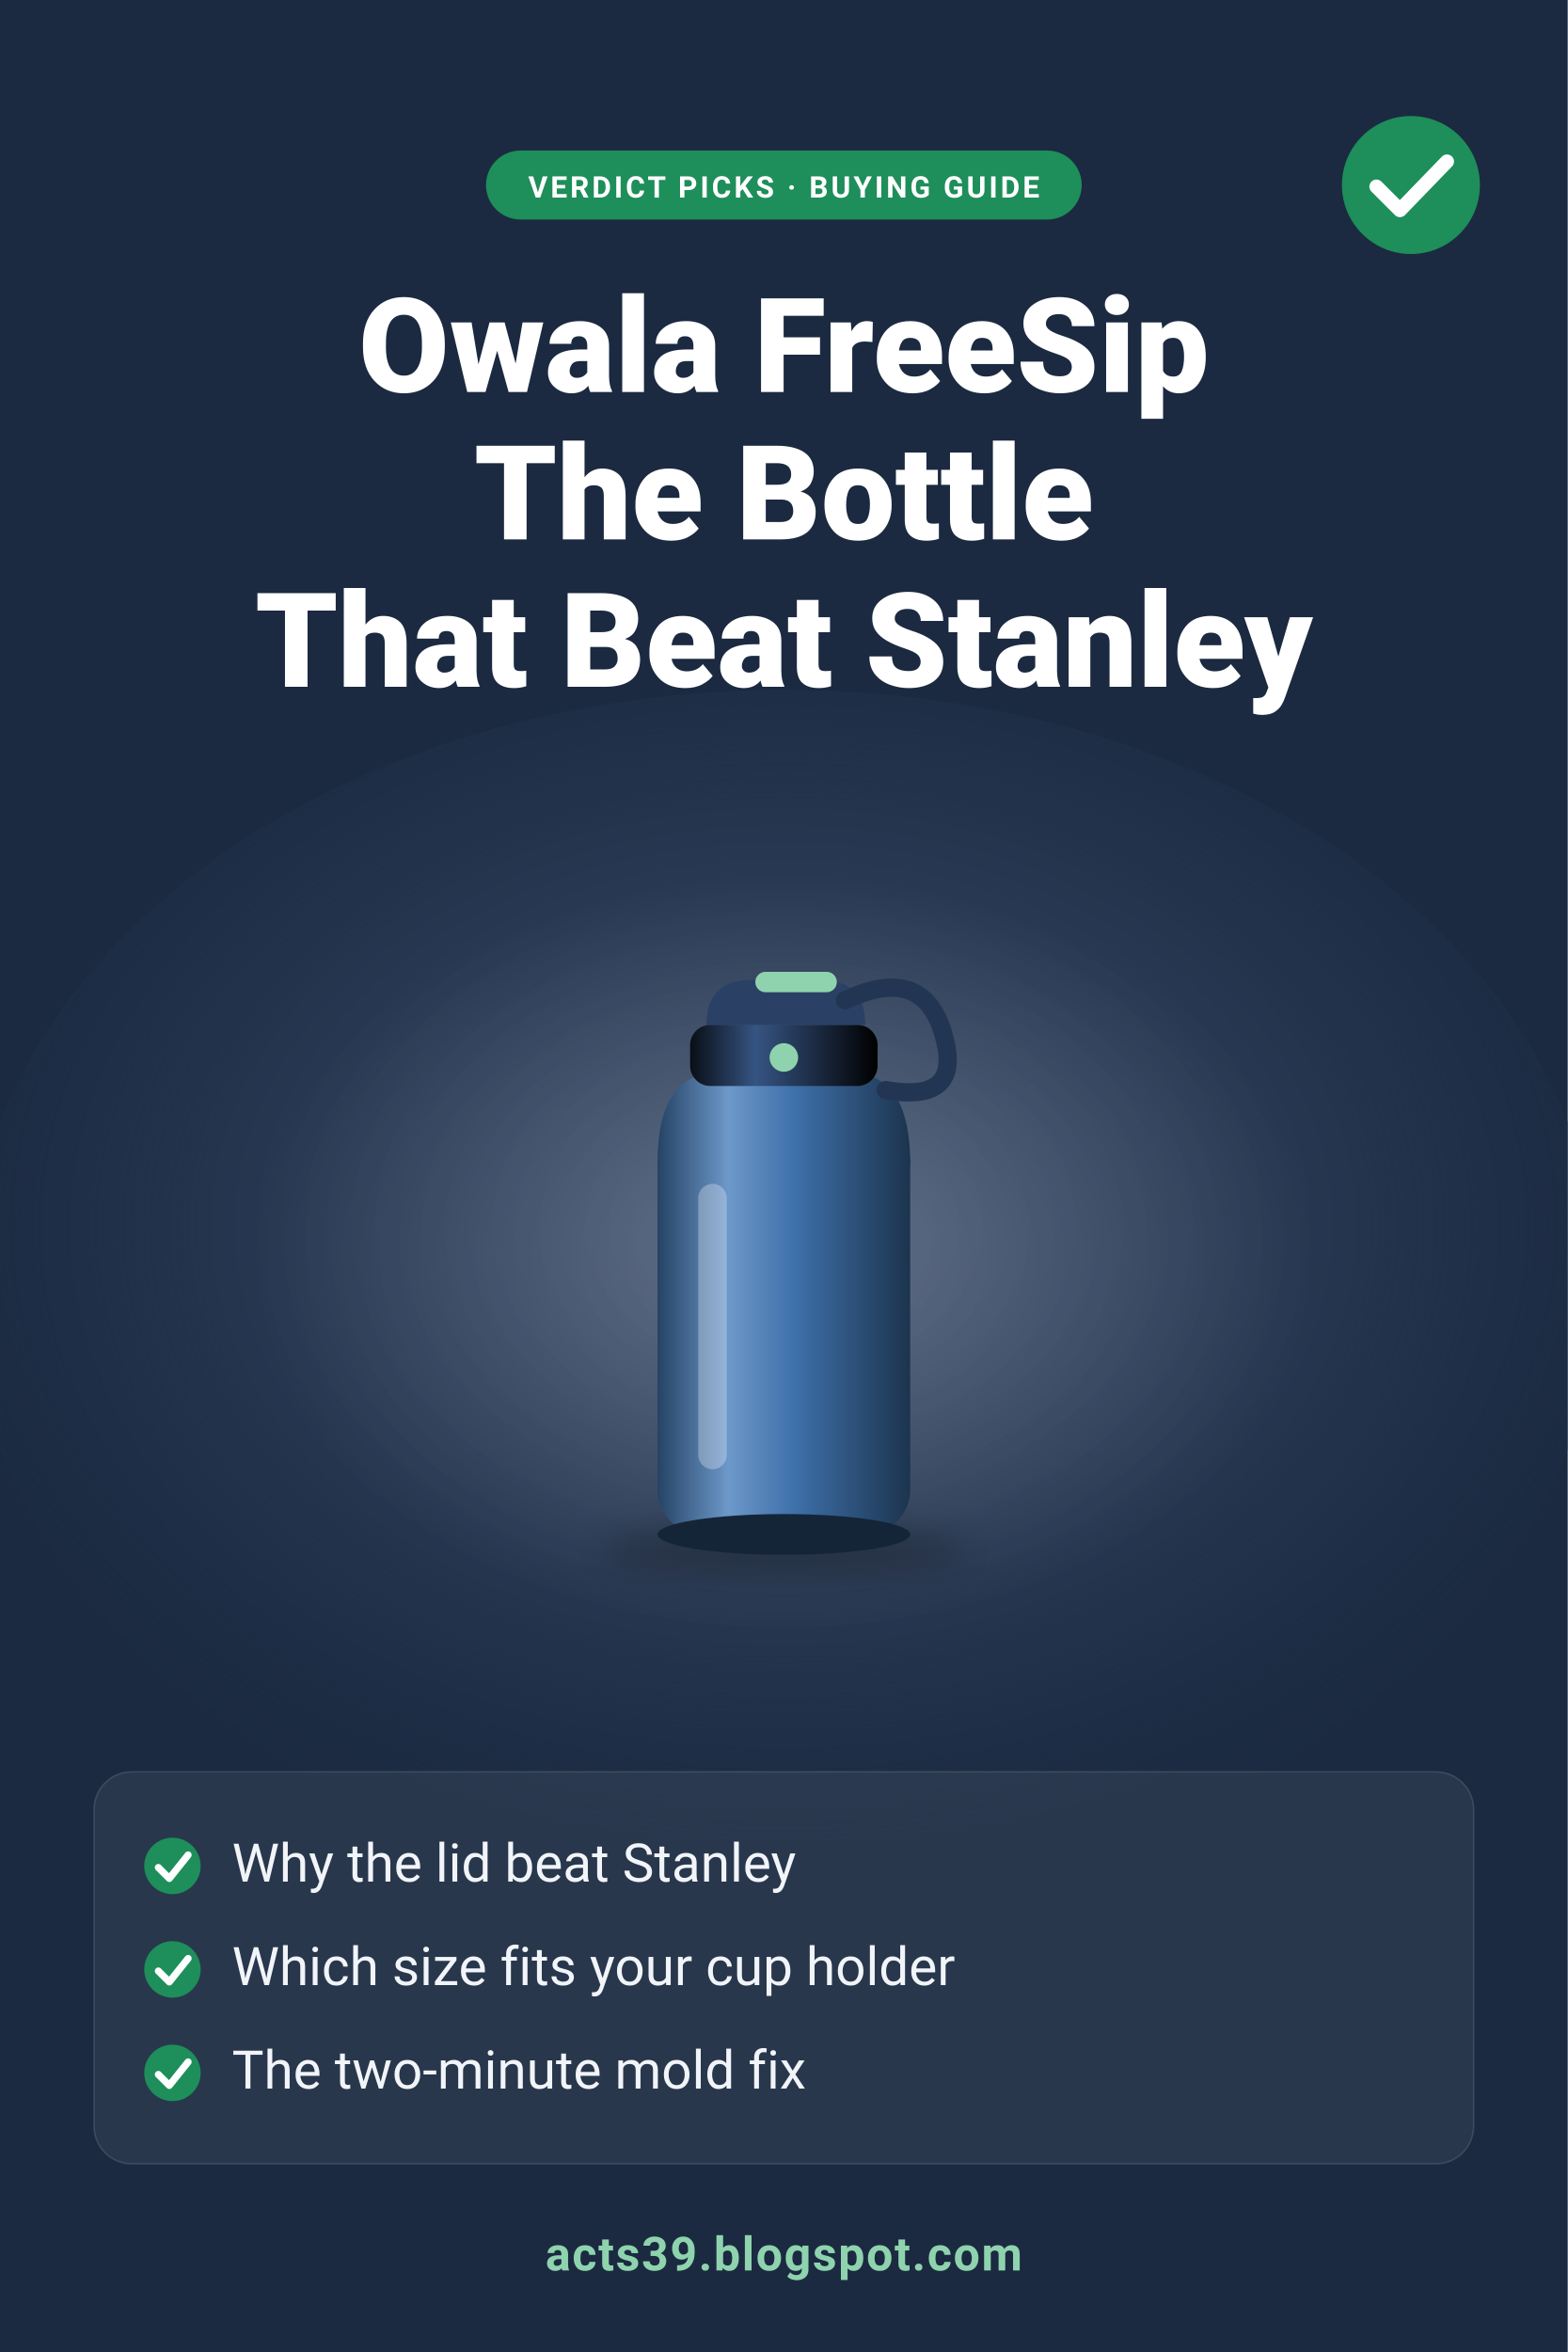
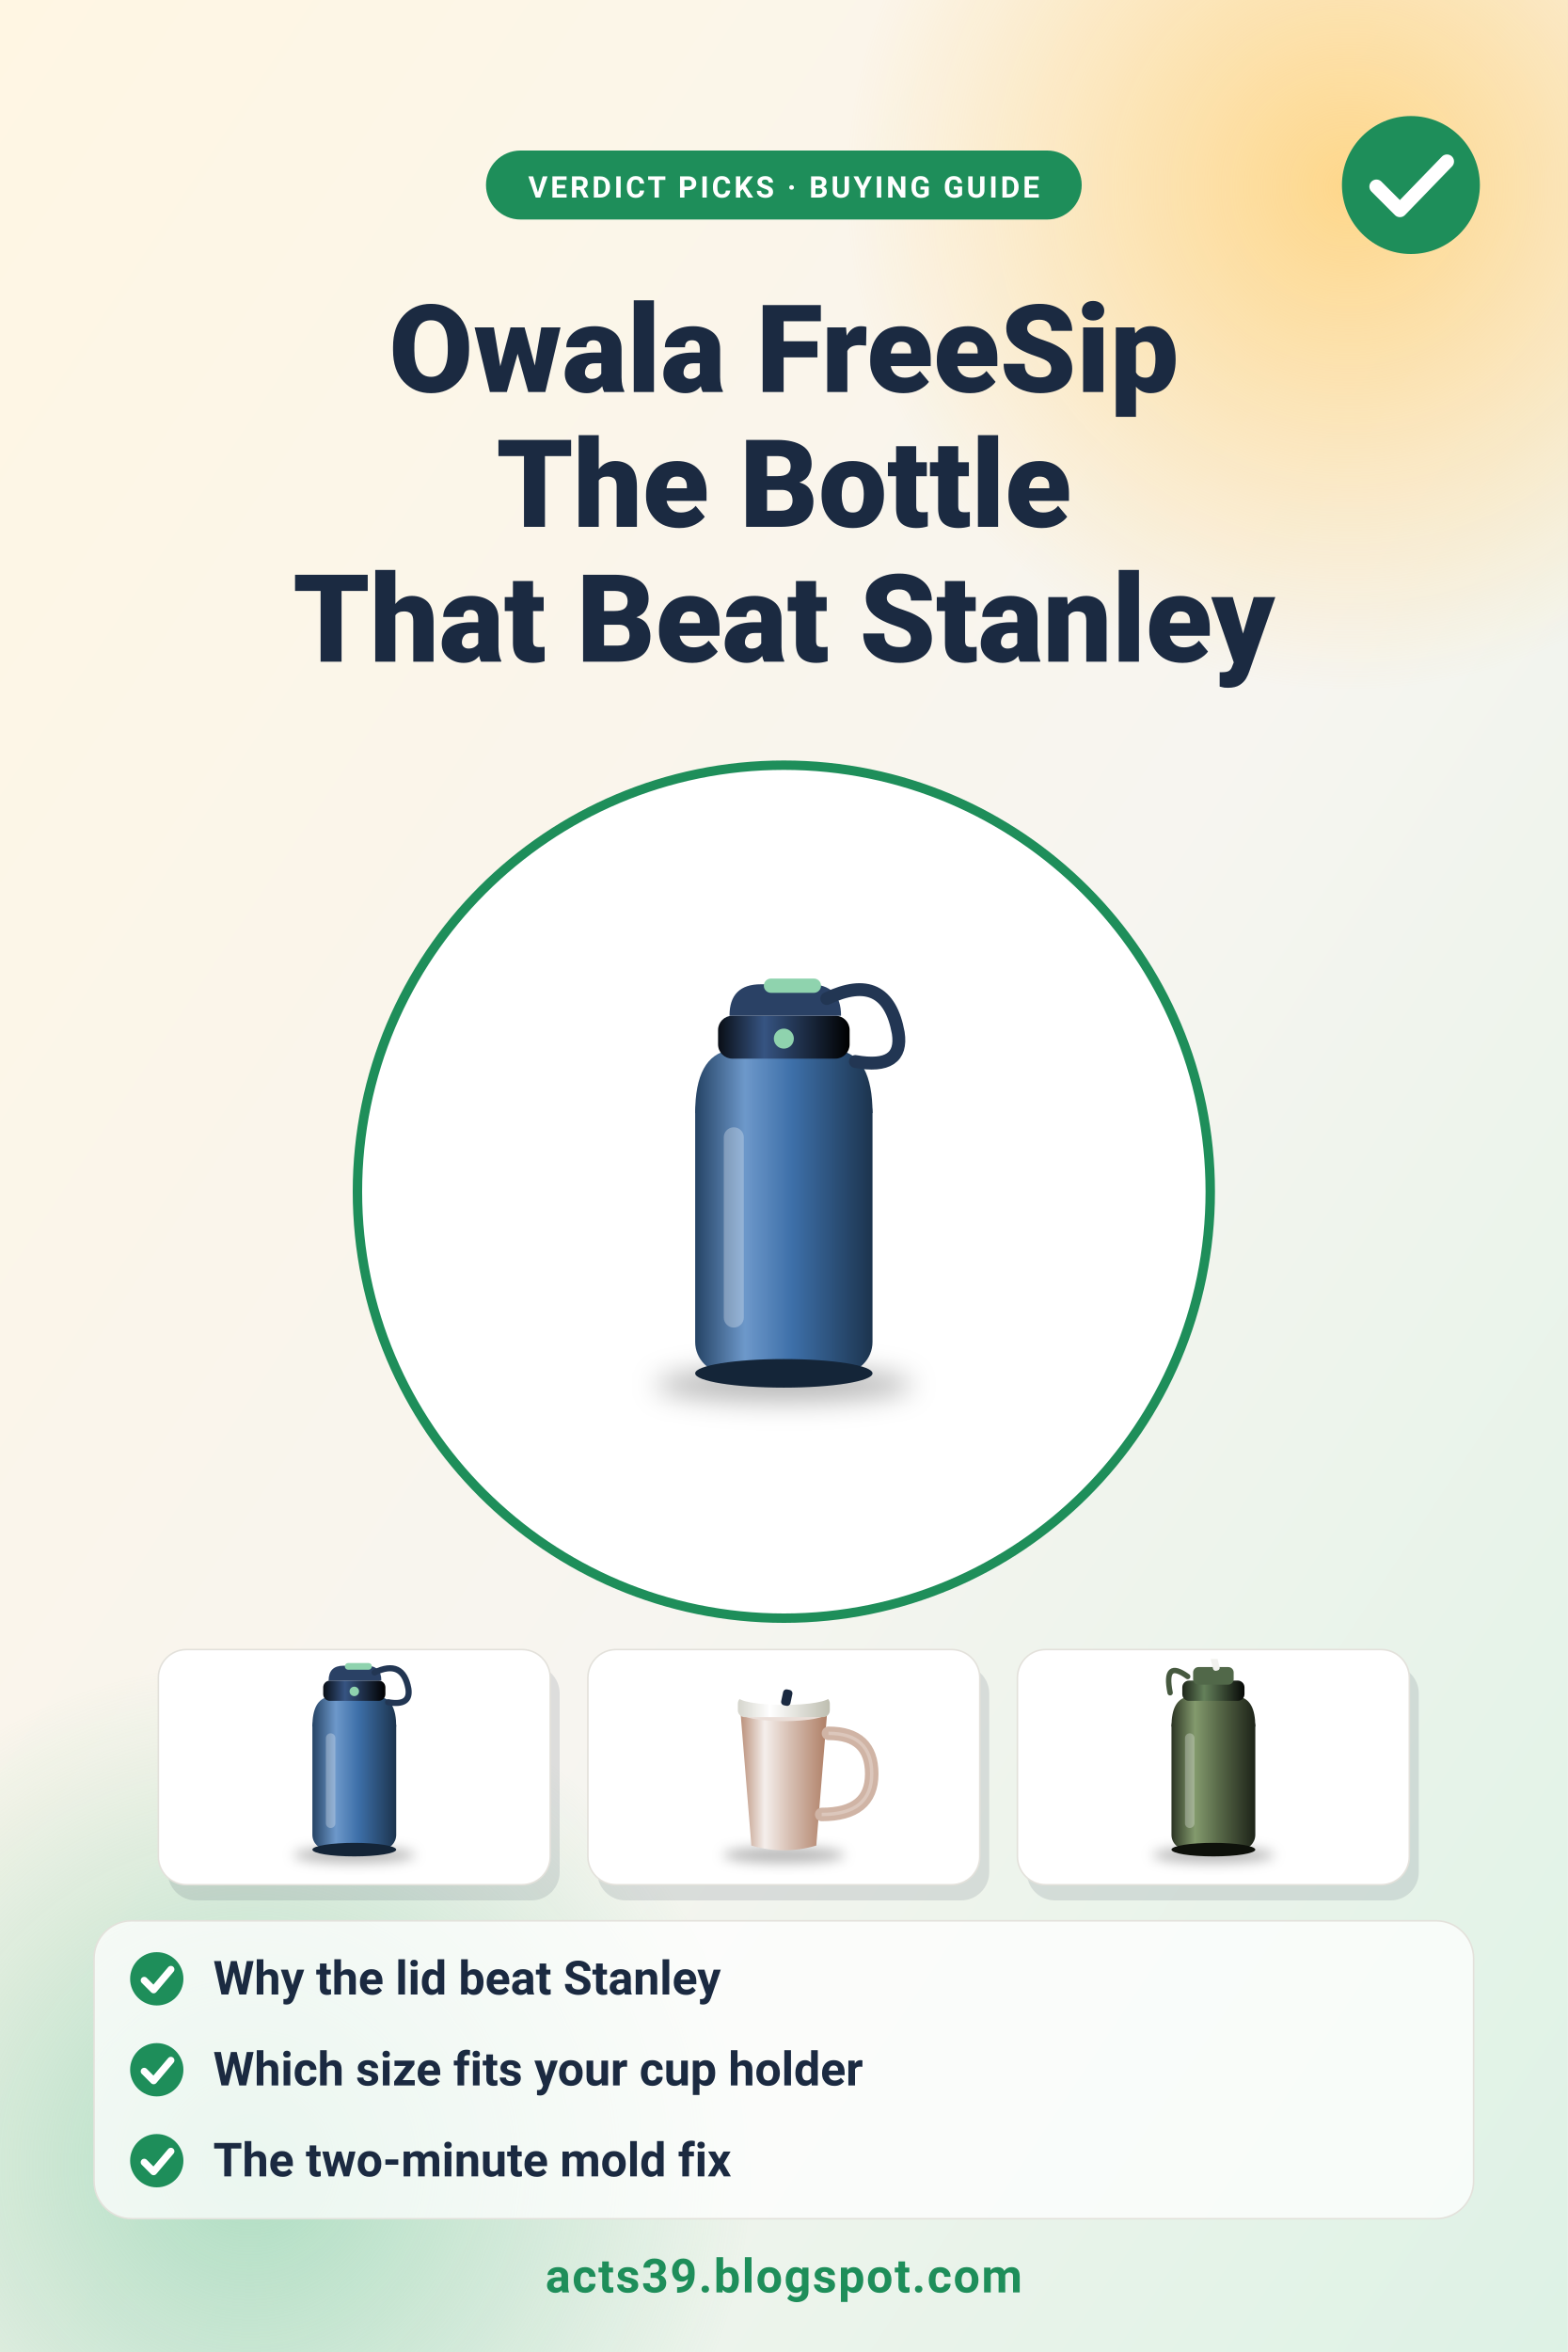
<svg xmlns="http://www.w3.org/2000/svg" viewBox="0 0 1000 1500" role="img" aria-label="Owala FreeSip review — Verdict Picks best-seller story">
  <defs>
-     <radialGradient id="pin-spot" cx="50%" cy="45%" r="60%">
-       <stop offset="0" stop-color="#3A4D6B" />
-       <stop offset="0.6" stop-color="#24344D" />
-       <stop offset="1" stop-color="#1B2A41" stop-opacity="0" />
+     <linearGradient id="bp-bg" x1="0" y1="0" x2="1" y2="1">
+       <stop offset="0" stop-color="#FFF6E3" />
+       <stop offset="0.55" stop-color="#F7F5F0" />
+       <stop offset="1" stop-color="#DDF2E5" />
+     </linearGradient>
+     <radialGradient id="bp-sun" cx="50%" cy="50%" r="50%">
+       <stop offset="0" stop-color="#FFD27A" stop-opacity="0.85" />
+       <stop offset="1" stop-color="#FFD27A" stop-opacity="0" />
    </radialGradient>
-     <radialGradient id="pin-halo" cx="50%" cy="50%" r="50%">
-       <stop offset="0" stop-color="#ffffff" stop-opacity="0.22" />
-       <stop offset="1" stop-color="#ffffff" stop-opacity="0" />
+     <radialGradient id="bp-leaf" cx="50%" cy="50%" r="50%">
+       <stop offset="0" stop-color="#8FD3AE" stop-opacity="0.7" />
+       <stop offset="1" stop-color="#8FD3AE" stop-opacity="0" />
    </radialGradient>
  </defs>
-   <rect width="1000" height="1500" fill="#1B2A41" />
-   <ellipse cx="500" cy="820" rx="520" ry="380" fill="url(#pin-spot)" />
-   <ellipse cx="500" cy="800" rx="340" ry="240" fill="url(#pin-halo)" />
+   <rect width="1000" height="1500" fill="url(#bp-bg)" />
+   <circle cx="860" cy="120" r="320" fill="url(#bp-sun)" />
+   <circle cx="160" cy="1380" r="320" fill="url(#bp-leaf)" />
  <g font-family="-apple-system,Segoe UI,Roboto,Helvetica,Arial,sans-serif">
    <rect x="310" y="96" width="380" height="44" rx="22" fill="#1E8E5A" />
    <text x="500" y="126" text-anchor="middle" font-size="19" font-weight="700" fill="#fff" letter-spacing="1.8">VERDICT PICKS · BUYING GUIDE</text>
-     <text x="500" y="250" text-anchor="middle" font-size="84" font-weight="800" fill="#fff">Owala FreeSip</text>
-     <text x="500" y="344" text-anchor="middle" font-size="84" font-weight="800" fill="#fff">The Bottle</text>
-     <text x="500" y="438" text-anchor="middle" font-size="84" font-weight="800" fill="#fff">That Beat Stanley</text>
-     <g transform="translate(110 560) scale(1.3)">
-       <defs>
-         <radialGradient id="pin-bg" cx="50%" cy="38%" r="72%">
-           <stop offset="0" stop-color="#ffffff" />
-           <stop offset="0.7" stop-color="#f3f3f1" />
-           <stop offset="1" stop-color="#e4e4e1" />
-         </radialGradient>
-         <filter id="pin-blur" x="-30%" y="-80%" width="160%" height="300%">
-           <feGaussianBlur stdDeviation="9" />
-         </filter>
-         <filter id="pin-soft" x="-20%" y="-20%" width="140%" height="140%">
-           <feGaussianBlur stdDeviation="2.2" />
-         </filter>
-         <filter id="pin-glow" x="-50%" y="-50%" width="200%" height="200%">
-           <feGaussianBlur stdDeviation="5" />
-         </filter>
-         <linearGradient id="pin-front" x1="0" y1="0" x2="0.35" y2="1">
-           <stop offset="0" stop-color="#5688c2" />
+     <text x="500" y="250" text-anchor="middle" font-size="78" font-weight="800" fill="#1B2A41">Owala FreeSip</text>
+     <text x="500" y="336" text-anchor="middle" font-size="78" font-weight="800" fill="#1B2A41">The Bottle</text>
+     <text x="500" y="422" text-anchor="middle" font-size="78" font-weight="800" fill="#1B2A41">That Beat Stanley</text>
+   </g>
+   <circle cx="500" cy="760" r="272" fill="#fff" />
+   <circle cx="500" cy="760" r="272" fill="none" stroke="#1E8E5A" stroke-width="6" />
+   <g transform="translate(226.3158 582.1053) scale(0.9122807)">
+     <defs>
+       <radialGradient id="bphero-bg" cx="50%" cy="38%" r="72%">
+         <stop offset="0" stop-color="#ffffff" />
+         <stop offset="0.7" stop-color="#f3f3f1" />
+         <stop offset="1" stop-color="#e4e4e1" />
+       </radialGradient>
+       <filter id="bphero-blur" x="-30%" y="-80%" width="160%" height="300%">
+         <feGaussianBlur stdDeviation="9" />
+       </filter>
+       <filter id="bphero-soft" x="-20%" y="-20%" width="140%" height="140%">
+         <feGaussianBlur stdDeviation="2.2" />
+       </filter>
+       <filter id="bphero-glow" x="-50%" y="-50%" width="200%" height="200%">
+         <feGaussianBlur stdDeviation="5" />
+       </filter>
+       <linearGradient id="bphero-front" x1="0" y1="0" x2="0.35" y2="1">
+         <stop offset="0" stop-color="#5688c2" />
+         <stop offset="0.55" stop-color="#3D6FA8" />
+         <stop offset="1" stop-color="#315986" />
+       </linearGradient>
+       <linearGradient id="bphero-side" x1="0" y1="0" x2="1" y2="1">
+         <stop offset="0" stop-color="#356092" />
+         <stop offset="1" stop-color="#223e5d" />
+       </linearGradient>
+       <linearGradient id="bphero-top" x1="0" y1="0" x2="1" y2="1">
+         <stop offset="0" stop-color="#8badd5" />
+         <stop offset="1" stop-color="#477ebc" />
+       </linearGradient>
+       <radialGradient id="bphero-dome" cx="38%" cy="32%" r="75%">
+         <stop offset="0" stop-color="#83a8d2" />
+         <stop offset="0.6" stop-color="#3D6FA8" />
+         <stop offset="1" stop-color="#2a4c74" />
+       </radialGradient>
+       <linearGradient id="bphero-gloss" x1="0" y1="0" x2="1" y2="1">
+         <stop offset="0" stop-color="#ffffff" stop-opacity="0.55" />
+         <stop offset="0.5" stop-color="#ffffff" stop-opacity="0.05" />
+         <stop offset="1" stop-color="#ffffff" stop-opacity="0" />
+       </linearGradient>
+       <linearGradient id="bphero-screen" x1="0" y1="0" x2="1" y2="1">
+         <stop offset="0" stop-color="#1d2a3a" />
+         <stop offset="1" stop-color="#060a10" />
+       </linearGradient>
+       <linearGradient id="bphero-metal" x1="0" y1="0" x2="1" y2="0">
+         <stop offset="0" stop-color="#d9d9d6" />
+         <stop offset="0.35" stop-color="#f4f4f2" />
+         <stop offset="0.65" stop-color="#bdbdb9" />
+         <stop offset="1" stop-color="#e6e6e3" />
+       </linearGradient>
+       <linearGradient id="bphero-accent" x1="0" y1="0" x2="0" y2="1">
+         <stop offset="0" stop-color="#c6e9d6" />
+         <stop offset="1" stop-color="#63c28e" />
+       </linearGradient>
+       <linearGradient id="bphero-lens" x1="0" y1="0" x2="1" y2="1">
+         <stop offset="0" stop-color="#5a6470" />
+         <stop offset="0.45" stop-color="#1c2129" />
+         <stop offset="0.55" stop-color="#2b323c" />
+         <stop offset="1" stop-color="#0c0f14" />
+       </linearGradient>
+     </defs>
+     <ellipse cx="300" cy="330" rx="90" ry="12" fill="#000" opacity="0.28" filter="url(#bphero-blur)" />
+     <linearGradient id="bphero-cyl" x1="0" y1="0" x2="1" y2="0">
+       <stop offset="0" stop-color="#254365" />
+       <stop offset="0.28" stop-color="#6d98ca" />
+       <stop offset="0.55" stop-color="#3D6FA8" />
+       <stop offset="1" stop-color="#1c344e" />
+     </linearGradient>
+     <linearGradient id="bphero-lidg" x1="0" y1="0" x2="1" y2="0">
+       <stop offset="0" stop-color="#090e16" />
+       <stop offset="0.35" stop-color="#365482" />
+       <stop offset="1" stop-color="#000000" />
+     </linearGradient>
+     <rect x="238" y="118" width="124" height="204" rx="22" fill="url(#bphero-cyl)" />
+     <ellipse cx="300" cy="322" rx="62" ry="10" fill="#142538" />
+     <path d="M 238 140 Q 238 100 262 96 L 338 96 Q 362 100 362 140" fill="url(#bphero-cyl)" />
+     <rect x="254" y="72" width="92" height="30" rx="10" fill="url(#bphero-lidg)" />
+     <path d="M 262 72 Q 262 50 284 50 L 318 50 Q 340 50 340 72 Z" fill="#2a4165" />
+     <rect x="286" y="46" width="40" height="10" rx="5" fill="#8FD3AE" />
+     <path d="M 330 60 Q 372 40 380 84 Q 384 110 350 104" fill="none" stroke="#223653" stroke-width="9" stroke-linecap="round" />
+     <circle cx="300" cy="88" r="7" fill="#8FD3AE" />
+     <rect x="258" y="150" width="14" height="140" rx="7" fill="#fff" opacity="0.28" />
+   </g>
+   <g transform="translate(101.0 1052)">
+     <rect x="6" y="10" width="250" height="150" rx="18" fill="#1B2A41" opacity="0.12" />
+     <rect width="250" height="150" rx="18" fill="#fff" />
+     <rect width="250" height="150" rx="18" fill="none" stroke="#E3E1DB" />
+     <svg x="8" y="6" width="234" height="138" viewBox="60 40 480 320" preserveAspectRatio="xMidYMid meet">
+       <g transform="translate(0 0) scale(1.0)">
+         <defs>
+           <radialGradient id="pfreesip-bg" cx="50%" cy="38%" r="72%">
+             <stop offset="0" stop-color="#ffffff" />
+             <stop offset="0.7" stop-color="#f3f3f1" />
+             <stop offset="1" stop-color="#e4e4e1" />
+           </radialGradient>
+           <filter id="pfreesip-blur" x="-30%" y="-80%" width="160%" height="300%">
+             <feGaussianBlur stdDeviation="9" />
+           </filter>
+           <filter id="pfreesip-soft" x="-20%" y="-20%" width="140%" height="140%">
+             <feGaussianBlur stdDeviation="2.2" />
+           </filter>
+           <filter id="pfreesip-glow" x="-50%" y="-50%" width="200%" height="200%">
+             <feGaussianBlur stdDeviation="5" />
+           </filter>
+           <linearGradient id="pfreesip-front" x1="0" y1="0" x2="0.35" y2="1">
+             <stop offset="0" stop-color="#5688c2" />
+             <stop offset="0.55" stop-color="#3D6FA8" />
+             <stop offset="1" stop-color="#315986" />
+           </linearGradient>
+           <linearGradient id="pfreesip-side" x1="0" y1="0" x2="1" y2="1">
+             <stop offset="0" stop-color="#356092" />
+             <stop offset="1" stop-color="#223e5d" />
+           </linearGradient>
+           <linearGradient id="pfreesip-top" x1="0" y1="0" x2="1" y2="1">
+             <stop offset="0" stop-color="#8badd5" />
+             <stop offset="1" stop-color="#477ebc" />
+           </linearGradient>
+           <radialGradient id="pfreesip-dome" cx="38%" cy="32%" r="75%">
+             <stop offset="0" stop-color="#83a8d2" />
+             <stop offset="0.6" stop-color="#3D6FA8" />
+             <stop offset="1" stop-color="#2a4c74" />
+           </radialGradient>
+           <linearGradient id="pfreesip-gloss" x1="0" y1="0" x2="1" y2="1">
+             <stop offset="0" stop-color="#ffffff" stop-opacity="0.55" />
+             <stop offset="0.5" stop-color="#ffffff" stop-opacity="0.05" />
+             <stop offset="1" stop-color="#ffffff" stop-opacity="0" />
+           </linearGradient>
+           <linearGradient id="pfreesip-screen" x1="0" y1="0" x2="1" y2="1">
+             <stop offset="0" stop-color="#1d2a3a" />
+             <stop offset="1" stop-color="#060a10" />
+           </linearGradient>
+           <linearGradient id="pfreesip-metal" x1="0" y1="0" x2="1" y2="0">
+             <stop offset="0" stop-color="#d9d9d6" />
+             <stop offset="0.35" stop-color="#f4f4f2" />
+             <stop offset="0.65" stop-color="#bdbdb9" />
+             <stop offset="1" stop-color="#e6e6e3" />
+           </linearGradient>
+           <linearGradient id="pfreesip-accent" x1="0" y1="0" x2="0" y2="1">
+             <stop offset="0" stop-color="#c6e9d6" />
+             <stop offset="1" stop-color="#63c28e" />
+           </linearGradient>
+           <linearGradient id="pfreesip-lens" x1="0" y1="0" x2="1" y2="1">
+             <stop offset="0" stop-color="#5a6470" />
+             <stop offset="0.45" stop-color="#1c2129" />
+             <stop offset="0.55" stop-color="#2b323c" />
+             <stop offset="1" stop-color="#0c0f14" />
+           </linearGradient>
+         </defs>
+         <ellipse cx="300" cy="330" rx="90" ry="12" fill="#000" opacity="0.28" filter="url(#pfreesip-blur)" />
+         <linearGradient id="pfreesip-cyl" x1="0" y1="0" x2="1" y2="0">
+           <stop offset="0" stop-color="#254365" />
+           <stop offset="0.28" stop-color="#6d98ca" />
          <stop offset="0.55" stop-color="#3D6FA8" />
-           <stop offset="1" stop-color="#315986" />
-         </linearGradient>
-         <linearGradient id="pin-side" x1="0" y1="0" x2="1" y2="1">
-           <stop offset="0" stop-color="#356092" />
-           <stop offset="1" stop-color="#223e5d" />
-         </linearGradient>
-         <linearGradient id="pin-top" x1="0" y1="0" x2="1" y2="1">
-           <stop offset="0" stop-color="#8badd5" />
-           <stop offset="1" stop-color="#477ebc" />
-         </linearGradient>
-         <radialGradient id="pin-dome" cx="38%" cy="32%" r="75%">
-           <stop offset="0" stop-color="#83a8d2" />
-           <stop offset="0.6" stop-color="#3D6FA8" />
-           <stop offset="1" stop-color="#2a4c74" />
-         </radialGradient>
-         <linearGradient id="pin-gloss" x1="0" y1="0" x2="1" y2="1">
-           <stop offset="0" stop-color="#ffffff" stop-opacity="0.55" />
-           <stop offset="0.5" stop-color="#ffffff" stop-opacity="0.05" />
-           <stop offset="1" stop-color="#ffffff" stop-opacity="0" />
-         </linearGradient>
-         <linearGradient id="pin-screen" x1="0" y1="0" x2="1" y2="1">
-           <stop offset="0" stop-color="#1d2a3a" />
-           <stop offset="1" stop-color="#060a10" />
-         </linearGradient>
-         <linearGradient id="pin-metal" x1="0" y1="0" x2="1" y2="0">
-           <stop offset="0" stop-color="#d9d9d6" />
-           <stop offset="0.35" stop-color="#f4f4f2" />
-           <stop offset="0.65" stop-color="#bdbdb9" />
-           <stop offset="1" stop-color="#e6e6e3" />
-         </linearGradient>
-         <linearGradient id="pin-accent" x1="0" y1="0" x2="0" y2="1">
-           <stop offset="0" stop-color="#c6e9d6" />
-           <stop offset="1" stop-color="#63c28e" />
-         </linearGradient>
-         <linearGradient id="pin-lens" x1="0" y1="0" x2="1" y2="1">
-           <stop offset="0" stop-color="#5a6470" />
-           <stop offset="0.45" stop-color="#1c2129" />
-           <stop offset="0.55" stop-color="#2b323c" />
-           <stop offset="1" stop-color="#0c0f14" />
-         </linearGradient>
-       </defs>
-       <ellipse cx="300" cy="330" rx="90" ry="12" fill="#000" opacity="0.28" filter="url(#pin-blur)" />
-       <linearGradient id="pin-cyl" x1="0" y1="0" x2="1" y2="0">
-         <stop offset="0" stop-color="#254365" />
-         <stop offset="0.28" stop-color="#6d98ca" />
-         <stop offset="0.55" stop-color="#3D6FA8" />
-         <stop offset="1" stop-color="#1c344e" />
-       </linearGradient>
-       <linearGradient id="pin-lidg" x1="0" y1="0" x2="1" y2="0">
-         <stop offset="0" stop-color="#090e16" />
-         <stop offset="0.35" stop-color="#365482" />
-         <stop offset="1" stop-color="#000000" />
-       </linearGradient>
-       <rect x="238" y="118" width="124" height="204" rx="22" fill="url(#pin-cyl)" />
-       <ellipse cx="300" cy="322" rx="62" ry="10" fill="#142538" />
-       <path d="M 238 140 Q 238 100 262 96 L 338 96 Q 362 100 362 140" fill="url(#pin-cyl)" />
-       <rect x="254" y="72" width="92" height="30" rx="10" fill="url(#pin-lidg)" />
-       <path d="M 262 72 Q 262 50 284 50 L 318 50 Q 340 50 340 72 Z" fill="#2a4165" />
-       <rect x="286" y="46" width="40" height="10" rx="5" fill="#8FD3AE" />
-       <path d="M 330 60 Q 372 40 380 84 Q 384 110 350 104" fill="none" stroke="#223653" stroke-width="9" stroke-linecap="round" />
-       <circle cx="300" cy="88" r="7" fill="#8FD3AE" />
-       <rect x="258" y="150" width="14" height="140" rx="7" fill="#fff" opacity="0.28" />
+           <stop offset="1" stop-color="#1c344e" />
+         </linearGradient>
+         <linearGradient id="pfreesip-lidg" x1="0" y1="0" x2="1" y2="0">
+           <stop offset="0" stop-color="#090e16" />
+           <stop offset="0.35" stop-color="#365482" />
+           <stop offset="1" stop-color="#000000" />
+         </linearGradient>
+         <rect x="238" y="118" width="124" height="204" rx="22" fill="url(#pfreesip-cyl)" />
+         <ellipse cx="300" cy="322" rx="62" ry="10" fill="#142538" />
+         <path d="M 238 140 Q 238 100 262 96 L 338 96 Q 362 100 362 140" fill="url(#pfreesip-cyl)" />
+         <rect x="254" y="72" width="92" height="30" rx="10" fill="url(#pfreesip-lidg)" />
+         <path d="M 262 72 Q 262 50 284 50 L 318 50 Q 340 50 340 72 Z" fill="#2a4165" />
+         <rect x="286" y="46" width="40" height="10" rx="5" fill="#8FD3AE" />
+         <path d="M 330 60 Q 372 40 380 84 Q 384 110 350 104" fill="none" stroke="#223653" stroke-width="9" stroke-linecap="round" />
+         <circle cx="300" cy="88" r="7" fill="#8FD3AE" />
+         <rect x="258" y="150" width="14" height="140" rx="7" fill="#fff" opacity="0.28" />
+       </g>
+     </svg>
+   </g>
+   <g transform="translate(375.0 1052)">
+     <rect x="6" y="10" width="250" height="150" rx="18" fill="#1B2A41" opacity="0.12" />
+     <rect width="250" height="150" rx="18" fill="#fff" />
+     <rect width="250" height="150" rx="18" fill="none" stroke="#E3E1DB" />
+     <svg x="8" y="6" width="234" height="138" viewBox="60 40 480 320" preserveAspectRatio="xMidYMid meet">
+       <g transform="translate(0 0) scale(1.0)">
+         <defs>
+           <radialGradient id="pstanley-bg" cx="50%" cy="38%" r="72%">
+             <stop offset="0" stop-color="#ffffff" />
+             <stop offset="0.7" stop-color="#f3f3f1" />
+             <stop offset="1" stop-color="#e4e4e1" />
+           </radialGradient>
+           <filter id="pstanley-blur" x="-30%" y="-80%" width="160%" height="300%">
+             <feGaussianBlur stdDeviation="9" />
+           </filter>
+           <filter id="pstanley-soft" x="-20%" y="-20%" width="140%" height="140%">
+             <feGaussianBlur stdDeviation="2.2" />
+           </filter>
+           <filter id="pstanley-glow" x="-50%" y="-50%" width="200%" height="200%">
+             <feGaussianBlur stdDeviation="5" />
+           </filter>
+           <linearGradient id="pstanley-front" x1="0" y1="0" x2="0.35" y2="1">
+             <stop offset="0" stop-color="#eaded8" />
+             <stop offset="0.55" stop-color="#D9C2B6" />
+             <stop offset="1" stop-color="#c9a998" />
+           </linearGradient>
+           <linearGradient id="pstanley-side" x1="0" y1="0" x2="1" y2="1">
+             <stop offset="0" stop-color="#cfb1a2" />
+             <stop offset="1" stop-color="#b68a73" />
+           </linearGradient>
+           <linearGradient id="pstanley-top" x1="0" y1="0" x2="1" y2="1">
+             <stop offset="0" stop-color="#ffffff" />
+             <stop offset="1" stop-color="#e3d3ca" />
+           </linearGradient>
+           <radialGradient id="pstanley-dome" cx="38%" cy="32%" r="75%">
+             <stop offset="0" stop-color="#ffffff" />
+             <stop offset="0.6" stop-color="#D9C2B6" />
+             <stop offset="1" stop-color="#c19b87" />
+           </radialGradient>
+           <linearGradient id="pstanley-gloss" x1="0" y1="0" x2="1" y2="1">
+             <stop offset="0" stop-color="#ffffff" stop-opacity="0.55" />
+             <stop offset="0.5" stop-color="#ffffff" stop-opacity="0.05" />
+             <stop offset="1" stop-color="#ffffff" stop-opacity="0" />
+           </linearGradient>
+           <linearGradient id="pstanley-screen" x1="0" y1="0" x2="1" y2="1">
+             <stop offset="0" stop-color="#1d2a3a" />
+             <stop offset="1" stop-color="#060a10" />
+           </linearGradient>
+           <linearGradient id="pstanley-metal" x1="0" y1="0" x2="1" y2="0">
+             <stop offset="0" stop-color="#d9d9d6" />
+             <stop offset="0.35" stop-color="#f4f4f2" />
+             <stop offset="0.65" stop-color="#bdbdb9" />
+             <stop offset="1" stop-color="#e6e6e3" />
+           </linearGradient>
+           <linearGradient id="pstanley-accent" x1="0" y1="0" x2="0" y2="1">
+             <stop offset="0" stop-color="#314d77" />
+             <stop offset="1" stop-color="#090e16" />
+           </linearGradient>
+           <linearGradient id="pstanley-lens" x1="0" y1="0" x2="1" y2="1">
+             <stop offset="0" stop-color="#5a6470" />
+             <stop offset="0.45" stop-color="#1c2129" />
+             <stop offset="0.55" stop-color="#2b323c" />
+             <stop offset="1" stop-color="#0c0f14" />
+           </linearGradient>
+         </defs>
+         <ellipse cx="300" cy="330" rx="90" ry="12" fill="#000" opacity="0.28" filter="url(#pstanley-blur)" />
+         <linearGradient id="pstanley-cyl" x1="0" y1="0" x2="1" y2="0">
+           <stop offset="0" stop-color="#ba907a" />
+           <stop offset="0.28" stop-color="#f5efec" />
+           <stop offset="0.55" stop-color="#D9C2B6" />
+           <stop offset="1" stop-color="#af7f66" />
+         </linearGradient>
+         <linearGradient id="pstanley-lidg" x1="0" y1="0" x2="1" y2="0">
+           <stop offset="0" stop-color="#d5d5cc" />
+           <stop offset="0.35" stop-color="#ffffff" />
+           <stop offset="1" stop-color="#bebeb0" />
+         </linearGradient>
+         <path d="M 236 120 L 364 120 L 348 316 Q 300 330 252 316 Z" fill="url(#pstanley-cyl)" />
+         <ellipse cx="300" cy="120" rx="64" ry="12" fill="#eaded8" />
+         <rect x="232" y="96" width="136" height="30" rx="10" fill="url(#pstanley-lidg)" />
+         <ellipse cx="300" cy="96" rx="68" ry="12" fill="#ffffff" />
+         <rect x="300" y="84" width="14" height="24" rx="5" fill="#1B2A41" transform="rotate(12 300 84)" />
+         <path d="M 366 150 Q 430 150 430 210 Q 430 270 356 270" fill="none" stroke="#d0b4a5" stroke-width="20" stroke-linecap="round" />
+         <path d="M 366 150 Q 430 150 430 210 Q 430 270 356 270" fill="none" stroke="#fff" stroke-opacity="0.25" stroke-width="5" />
+       </g>
+     </svg>
+   </g>
+   <g transform="translate(649.0 1052)">
+     <rect x="6" y="10" width="250" height="150" rx="18" fill="#1B2A41" opacity="0.12" />
+     <rect width="250" height="150" rx="18" fill="#fff" />
+     <rect width="250" height="150" rx="18" fill="none" stroke="#E3E1DB" />
+     <svg x="8" y="6" width="234" height="138" viewBox="60 40 480 320" preserveAspectRatio="xMidYMid meet">
+       <g transform="translate(0 0) scale(1.0)">
+         <defs>
+           <radialGradient id="pyeti-bg" cx="50%" cy="38%" r="72%">
+             <stop offset="0" stop-color="#ffffff" />
+             <stop offset="0.7" stop-color="#f3f3f1" />
+             <stop offset="1" stop-color="#e4e4e1" />
+           </radialGradient>
+           <filter id="pyeti-blur" x="-30%" y="-80%" width="160%" height="300%">
+             <feGaussianBlur stdDeviation="9" />
+           </filter>
+           <filter id="pyeti-soft" x="-20%" y="-20%" width="140%" height="140%">
+             <feGaussianBlur stdDeviation="2.2" />
+           </filter>
+           <filter id="pyeti-glow" x="-50%" y="-50%" width="200%" height="200%">
+             <feGaussianBlur stdDeviation="5" />
+           </filter>
+           <linearGradient id="pyeti-front" x1="0" y1="0" x2="0.35" y2="1">
+             <stop offset="0" stop-color="#73895f" />
+             <stop offset="0.55" stop-color="#5A6B4A" />
+             <stop offset="1" stop-color="#435037" />
+           </linearGradient>
+           <linearGradient id="pyeti-side" x1="0" y1="0" x2="1" y2="1">
+             <stop offset="0" stop-color="#4b593d" />
+             <stop offset="1" stop-color="#272f20" />
+           </linearGradient>
+           <linearGradient id="pyeti-top" x1="0" y1="0" x2="1" y2="1">
+             <stop offset="0" stop-color="#97ab85" />
+             <stop offset="1" stop-color="#697d57" />
+           </linearGradient>
+           <radialGradient id="pyeti-dome" cx="38%" cy="32%" r="75%">
+             <stop offset="0" stop-color="#92a67f" />
+             <stop offset="0.6" stop-color="#5A6B4A" />
+             <stop offset="1" stop-color="#36412d" />
+           </radialGradient>
+           <linearGradient id="pyeti-gloss" x1="0" y1="0" x2="1" y2="1">
+             <stop offset="0" stop-color="#ffffff" stop-opacity="0.55" />
+             <stop offset="0.5" stop-color="#ffffff" stop-opacity="0.05" />
+             <stop offset="1" stop-color="#ffffff" stop-opacity="0" />
+           </linearGradient>
+           <linearGradient id="pyeti-screen" x1="0" y1="0" x2="1" y2="1">
+             <stop offset="0" stop-color="#1d2a3a" />
+             <stop offset="1" stop-color="#060a10" />
+           </linearGradient>
+           <linearGradient id="pyeti-metal" x1="0" y1="0" x2="1" y2="0">
+             <stop offset="0" stop-color="#d9d9d6" />
+             <stop offset="0.35" stop-color="#f4f4f2" />
+             <stop offset="0.65" stop-color="#bdbdb9" />
+             <stop offset="1" stop-color="#e6e6e3" />
+           </linearGradient>
+           <linearGradient id="pyeti-accent" x1="0" y1="0" x2="0" y2="1">
+             <stop offset="0" stop-color="#ffffff" />
+             <stop offset="1" stop-color="#d5d5cc" />
+           </linearGradient>
+           <linearGradient id="pyeti-lens" x1="0" y1="0" x2="1" y2="1">
+             <stop offset="0" stop-color="#5a6470" />
+             <stop offset="0.45" stop-color="#1c2129" />
+             <stop offset="0.55" stop-color="#2b323c" />
+             <stop offset="1" stop-color="#0c0f14" />
+           </linearGradient>
+         </defs>
+         <ellipse cx="300" cy="330" rx="90" ry="12" fill="#000" opacity="0.28" filter="url(#pyeti-blur)" />
+         <linearGradient id="pyeti-cyl" x1="0" y1="0" x2="1" y2="0">
+           <stop offset="0" stop-color="#2c3524" />
+           <stop offset="0.28" stop-color="#839a6d" />
+           <stop offset="0.55" stop-color="#5A6B4A" />
+           <stop offset="1" stop-color="#1d2318" />
+         </linearGradient>
+         <linearGradient id="pyeti-lidg" x1="0" y1="0" x2="1" y2="0">
+           <stop offset="0" stop-color="#1e261b" />
+           <stop offset="0.35" stop-color="#64805a" />
+           <stop offset="1" stop-color="#060806" />
+         </linearGradient>
+         <rect x="238" y="118" width="124" height="204" rx="22" fill="url(#pyeti-cyl)" />
+         <ellipse cx="300" cy="322" rx="62" ry="10" fill="#0e110b" />
+         <path d="M 238 140 Q 238 100 262 96 L 338 96 Q 362 100 362 140" fill="url(#pyeti-cyl)" />
+         <rect x="254" y="72" width="92" height="30" rx="10" fill="url(#pyeti-lidg)" />
+         <rect x="270" y="52" width="60" height="26" rx="8" fill="#516849" />
+         <rect x="296" y="14" width="10" height="44" rx="4" fill="#F1F1EE" transform="rotate(-14 300 40)" />
+         <path d="M 262 66 Q 226 40 236 90" fill="none" stroke="#46593f" stroke-width="8" stroke-linecap="round" />
+         <rect x="258" y="150" width="14" height="140" rx="7" fill="#fff" opacity="0.28" />
+       </g>
+     </svg>
+   </g>
+   <g font-family="-apple-system,Segoe UI,Roboto,Helvetica,Arial,sans-serif">
+     <rect x="60" y="1225" width="880" height="190" rx="24" fill="#fff" fill-opacity="0.75" stroke="#E3E1DB" />
+     <g transform="translate(0 1262)">
+       <circle cx="100" cy="0" r="17" fill="#1E8E5A" />
+       <path d="M 92 1 L 98 7 L 109 -6" fill="none" stroke="#fff" stroke-width="4.5" stroke-linecap="round" stroke-linejoin="round" />
+       <text x="136" y="10" font-size="30" font-weight="600" fill="#1B2A41">Why the lid beat Stanley</text>
    </g>
-     <rect x="60" y="1130" width="880" height="250" rx="24" fill="#ffffff" fill-opacity="0.06" stroke="#ffffff" stroke-opacity="0.12" />
-     <g transform="translate(0 1190)">
-       <circle cx="110" cy="0" r="18" fill="#1E8E5A" />
-       <path d="M 101 1 L 108 8 L 120 -7" fill="none" stroke="#fff" stroke-width="4.5" stroke-linecap="round" stroke-linejoin="round" />
-       <text x="148" y="10" font-size="34" fill="#F1F4F8">Why the lid beat Stanley</text>
+     <g transform="translate(0 1320)">
+       <circle cx="100" cy="0" r="17" fill="#1E8E5A" />
+       <path d="M 92 1 L 98 7 L 109 -6" fill="none" stroke="#fff" stroke-width="4.5" stroke-linecap="round" stroke-linejoin="round" />
+       <text x="136" y="10" font-size="30" font-weight="600" fill="#1B2A41">Which size fits your cup holder</text>
    </g>
-     <g transform="translate(0 1256)">
-       <circle cx="110" cy="0" r="18" fill="#1E8E5A" />
-       <path d="M 101 1 L 108 8 L 120 -7" fill="none" stroke="#fff" stroke-width="4.5" stroke-linecap="round" stroke-linejoin="round" />
-       <text x="148" y="10" font-size="34" fill="#F1F4F8">Which size fits your cup holder</text>
+     <g transform="translate(0 1378)">
+       <circle cx="100" cy="0" r="17" fill="#1E8E5A" />
+       <path d="M 92 1 L 98 7 L 109 -6" fill="none" stroke="#fff" stroke-width="4.5" stroke-linecap="round" stroke-linejoin="round" />
+       <text x="136" y="10" font-size="30" font-weight="600" fill="#1B2A41">The two-minute mold fix</text>
    </g>
-     <g transform="translate(0 1322)">
-       <circle cx="110" cy="0" r="18" fill="#1E8E5A" />
-       <path d="M 101 1 L 108 8 L 120 -7" fill="none" stroke="#fff" stroke-width="4.5" stroke-linecap="round" stroke-linejoin="round" />
-       <text x="148" y="10" font-size="34" fill="#F1F4F8">The two-minute mold fix</text>
-     </g>
-     <text x="500" y="1448" text-anchor="middle" font-size="30" font-weight="700" fill="#8FD3AE" letter-spacing="1">acts39.blogspot.com</text>
+     <text x="500" y="1462" text-anchor="middle" font-size="30" font-weight="700" fill="#1E8E5A" letter-spacing="1">acts39.blogspot.com</text>
  </g>
  <circle cx="900" cy="118" r="44" fill="#1E8E5A" />
  <path d="M 878 119 L 893 134 L 923 103" fill="none" stroke="#fff" stroke-width="9" stroke-linecap="round" stroke-linejoin="round" />
</svg>
